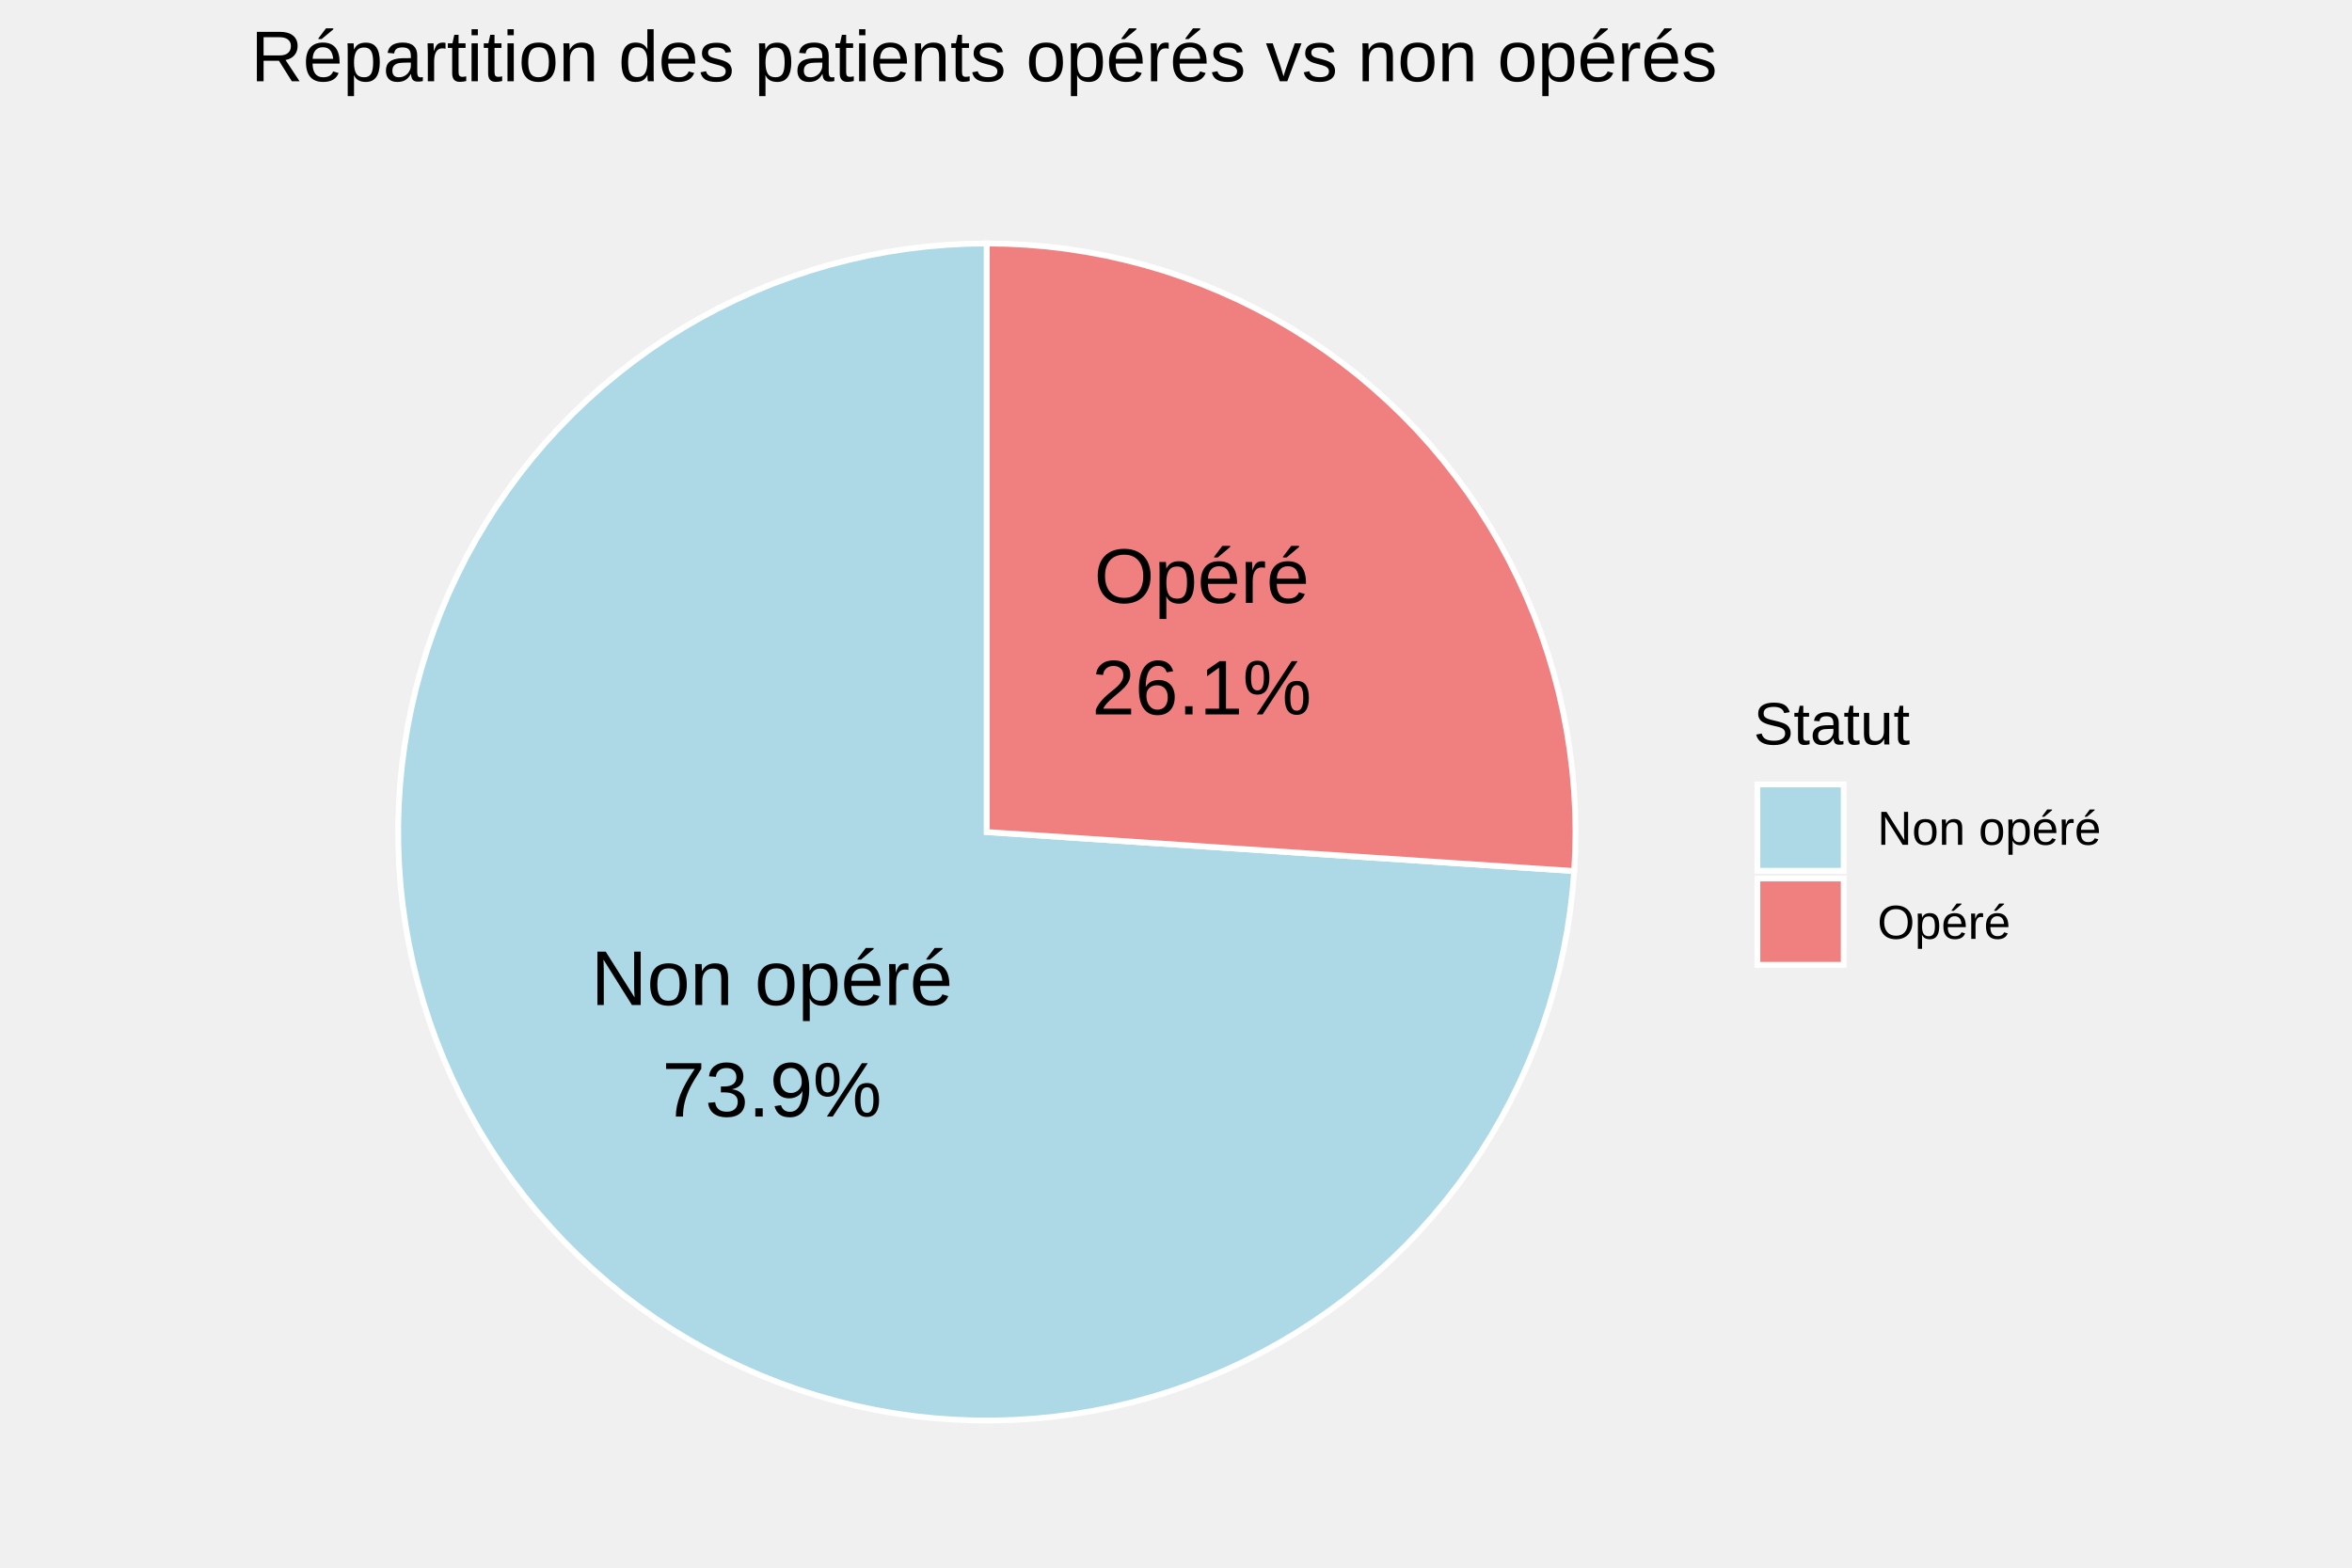
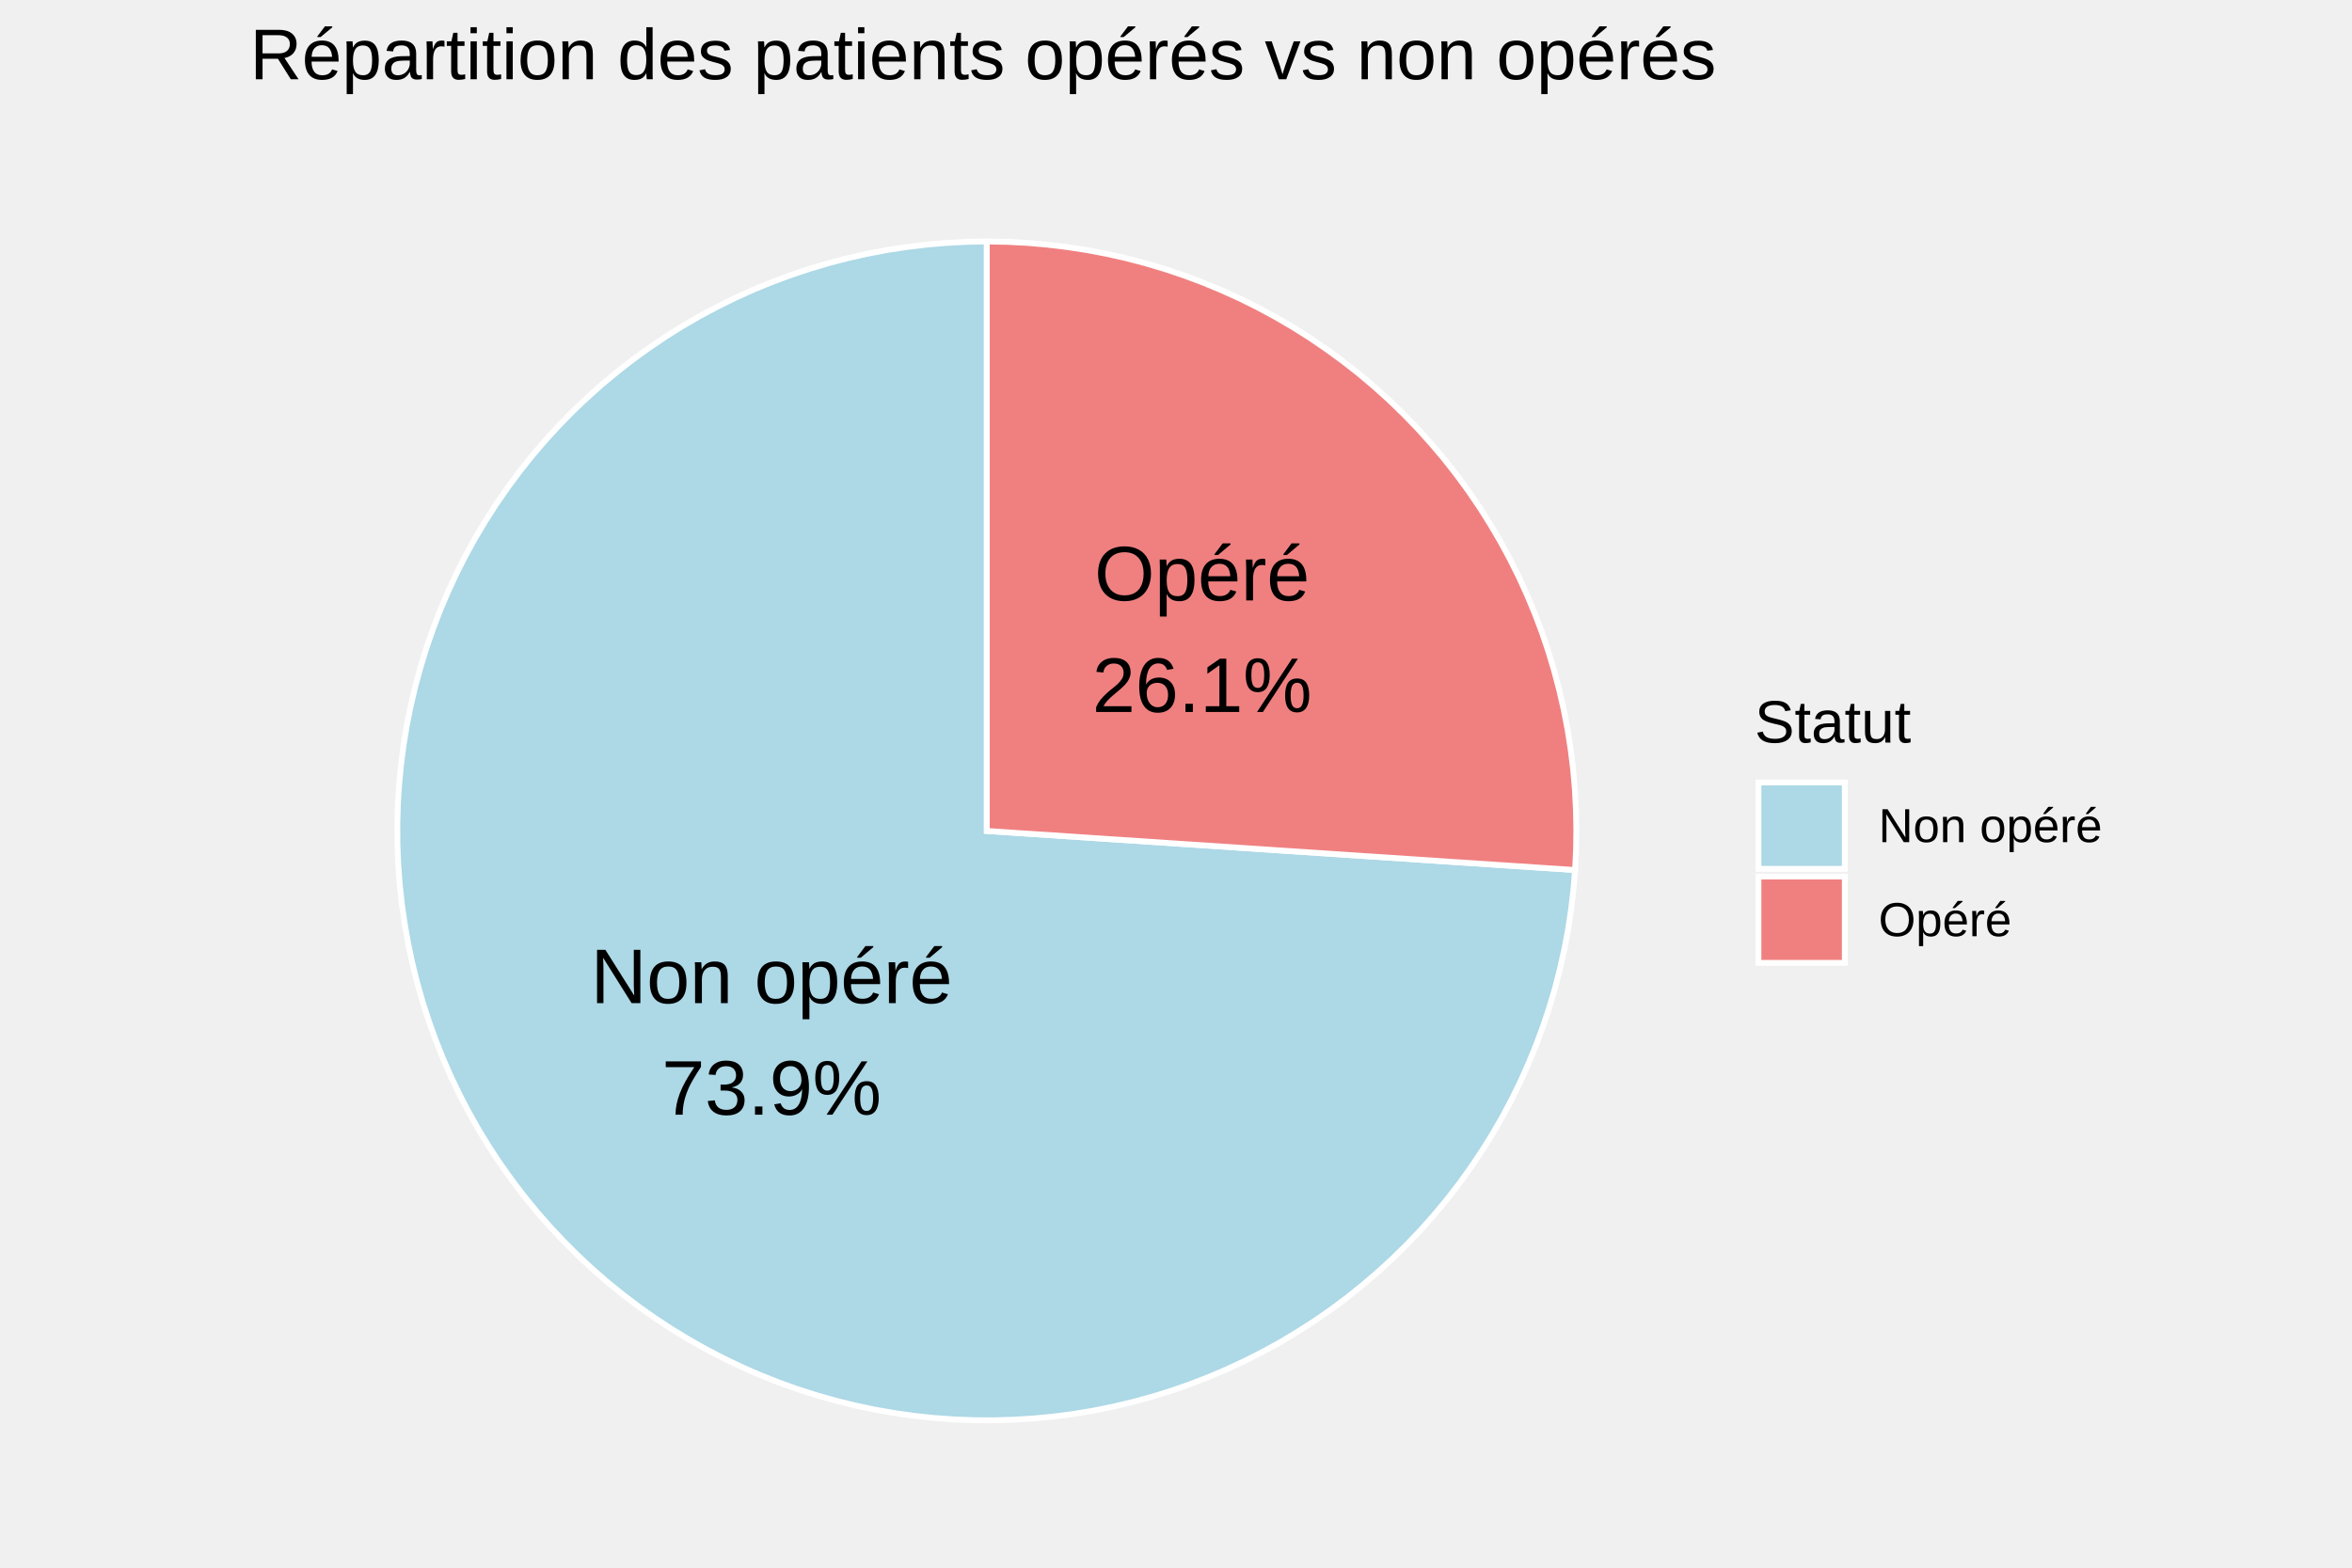
<svg xmlns="http://www.w3.org/2000/svg" width="432.00pt" height="288.00pt" viewBox="0 0 432.00 288.00">
  <g class="svglite">
    <defs>
      <style type="text/css">
    .svglite line, .svglite polyline, .svglite polygon, .svglite path, .svglite rect, .svglite circle {
      fill: none;
      stroke: #000000;
      stroke-linecap: round;
      stroke-linejoin: round;
      stroke-miterlimit: 10.00;
    }
    .svglite text {
      white-space: pre;
    }
    .svglite g.glyphgroup path {
      fill: inherit;
      stroke: none;
    }
  </style>
    </defs>
    <rect width="100%" height="100%" style="stroke: none; fill: none;" />
    <defs>
      <clipPath id="cpMC4wMHw0MzIuMDB8MC4wMHwyODguMDA=">
        <rect x="0.00" y="0.00" width="432.00" height="288.00" />
      </clipPath>
    </defs>
    <g clip-path="url(#cpMC4wMHw0MzIuMDB8MC4wMHwyODguMDA=)">
</g>
    <defs>
-       <clipPath id="cpNDYuMTB8Mzg1LjkwfDAuMDB8Mjg4LjAw">
-         <rect x="46.10" y="0.00" width="339.79" height="288.00" />
+       <clipPath id="cpNDUuOTF8MzE2LjYwfDE3LjMwfDI4OC4wMA==">
+         <rect x="45.91" y="17.30" width="270.70" height="270.70" />
      </clipPath>
    </defs>
-     <g clip-path="url(#cpNDYuMTB8Mzg1LjkwfDAuMDB8Mjg4LjAw)">
-       <rect x="46.10" y="0.00" width="339.79" height="288.00" style="stroke-width: 0.00; stroke: none;" />
+     <g clip-path="url(#cpNDUuOTF8MzE2LjYwfDE3LjMwfDI4OC4wMA==)">
+       <polygon points="181.25,152.65 181.25,148.92 181.25,145.18 181.25,141.45 181.25,137.72 181.25,133.98 181.25,130.25 181.25,126.51 181.25,122.78 181.25,119.05 181.25,115.31 181.25,111.58 181.25,107.85 181.25,104.11 181.25,100.38 181.25,96.64 181.25,92.91 181.25,89.18 181.25,85.44 181.25,81.71 181.25,77.98 181.25,74.24 181.25,70.51 181.25,66.77 181.25,63.04 181.25,59.31 181.25,55.57 181.25,51.84 181.25,48.11 181.25,44.37 177.58,44.43 173.92,44.62 170.26,44.93 166.61,45.37 162.98,45.92 159.37,46.61 155.79,47.41 152.24,48.33 148.72,49.38 145.23,50.54 141.79,51.82 138.40,53.21 135.05,54.72 131.76,56.35 128.52,58.08 125.34,59.92 122.23,61.87 119.19,63.93 116.21,66.08 113.32,68.34 110.50,70.69 107.76,73.14 105.10,75.67 102.54,78.30 100.06,81.01 97.68,83.80 95.39,86.68 93.21,89.63 91.12,92.65 89.14,95.74 87.26,98.90 85.49,102.11 83.83,105.39 82.29,108.72 80.85,112.10 79.54,115.53 78.34,119.00 77.26,122.51 76.29,126.05 75.45,129.62 74.73,133.23 74.13,136.85 73.66,140.49 73.31,144.14 73.08,147.81 72.98,151.48 73.00,155.15 73.15,158.82 73.42,162.48 73.82,166.13 74.34,169.77 74.98,173.38 75.74,176.97 76.63,180.54 77.63,184.07 78.76,187.56 80.00,191.02 81.36,194.43 82.83,197.79 84.42,201.10 86.12,204.36 87.93,207.56 89.84,210.69 91.86,213.75 93.99,216.75 96.21,219.67 98.53,222.52 100.95,225.28 103.46,227.96 106.06,230.56 108.74,233.06 111.51,235.48 114.36,237.79 117.28,240.01 120.28,242.13 123.35,244.15 126.49,246.06 129.68,247.86 132.94,249.55 136.25,251.14 139.62,252.61 143.03,253.96 146.49,255.20 149.99,256.32 153.52,257.32 157.08,258.20 160.68,258.96 164.29,259.59 167.93,260.11 171.58,260.50 175.24,260.76 178.91,260.90 182.58,260.92 186.25,260.81 189.92,260.58 193.57,260.23 197.21,259.75 200.84,259.15 204.43,258.42 208.01,257.57 211.55,256.61 215.06,255.52 218.53,254.31 221.95,252.99 225.33,251.55 228.66,250.00 231.93,248.34 235.15,246.57 238.30,244.68 241.39,242.70 244.41,240.61 247.35,238.42 250.22,236.12 253.01,233.74 255.72,231.26 258.34,228.69 260.88,226.03 263.32,223.29 265.67,220.47 267.92,217.57 270.07,214.59 272.12,211.54 274.06,208.43 275.90,205.25 277.63,202.01 279.25,198.71 280.75,195.36 282.14,191.97 283.42,188.52 284.58,185.04 285.62,181.52 286.53,177.96 287.33,174.38 288.01,170.77 288.56,167.14 288.99,163.49 289.30,159.83 285.57,159.58 281.84,159.34 278.12,159.09 274.39,158.84 270.67,158.59 266.94,158.35 263.22,158.10 259.49,157.85 255.77,157.60 252.04,157.36 248.31,157.11 244.59,156.86 240.86,156.61 237.14,156.37 233.41,156.12 229.69,155.87 225.96,155.62 222.24,155.37 218.51,155.13 214.78,154.88 211.06,154.63 207.33,154.38 203.61,154.14 199.88,153.89 196.16,153.64 192.43,153.39 188.71,153.15 184.98,152.90 181.25,152.65 " style="stroke-width: 1.07; stroke: #FFFFFF; stroke-linecap: butt; stroke-linejoin: miter; fill: #ADD8E6;" />
+       <polygon points="181.25,152.65 184.98,152.90 188.71,153.15 192.43,153.39 196.16,153.64 199.88,153.89 203.61,154.14 207.33,154.38 211.06,154.63 214.78,154.88 218.51,155.13 222.24,155.37 225.96,155.62 229.69,155.87 233.41,156.12 237.14,156.37 240.86,156.61 244.59,156.86 248.31,157.11 252.04,157.36 255.77,157.60 259.49,157.85 263.22,158.10 266.94,158.35 270.67,158.59 274.39,158.84 278.12,159.09 281.84,159.34 285.57,159.58 289.30,159.83 289.48,156.14 289.53,152.45 289.46,148.76 289.27,145.07 288.95,141.39 288.50,137.73 287.93,134.08 287.23,130.45 286.41,126.85 285.47,123.28 284.41,119.74 283.23,116.24 281.93,112.79 280.51,109.38 278.98,106.02 277.33,102.71 275.57,99.46 273.70,96.28 271.73,93.16 269.65,90.11 267.46,87.13 265.18,84.23 262.79,81.41 260.32,78.67 257.75,76.02 255.09,73.45 252.35,70.98 249.52,68.60 246.61,66.32 243.63,64.15 240.58,62.07 237.46,60.10 234.27,58.24 231.02,56.48 227.71,54.84 224.35,53.32 220.93,51.90 217.47,50.61 213.97,49.43 210.43,48.38 206.86,47.44 203.26,46.63 199.63,45.94 195.98,45.38 192.31,44.94 188.63,44.62 184.95,44.43 181.25,44.37 181.25,48.11 181.25,51.84 181.25,55.57 181.25,59.31 181.25,63.04 181.25,66.77 181.25,70.51 181.25,74.24 181.25,77.98 181.25,81.71 181.25,85.44 181.25,89.18 181.25,92.91 181.25,96.64 181.25,100.38 181.25,104.11 181.25,107.85 181.25,111.58 181.25,115.31 181.25,119.05 181.25,122.78 181.25,126.51 181.25,130.25 181.25,133.98 181.25,137.72 181.25,141.45 181.25,145.18 181.25,148.92 181.25,152.65 " style="stroke-width: 1.07; stroke: #FFFFFF; stroke-linecap: butt; stroke-linejoin: miter; fill: #F08080;" />
+       <text x="141.72" y="184.29" text-anchor="middle" style="font-size: 14.23px; font-family: &quot;Arimo&quot;;" textLength="66.39px" lengthAdjust="spacingAndGlyphs">Non opéré</text>
+       <text x="141.72" y="204.78" text-anchor="middle" style="font-size: 14.23px; font-family: &quot;Arimo&quot;;" textLength="40.31px" lengthAdjust="spacingAndGlyphs">73.9%</text>
+       <text x="220.79" y="110.31" text-anchor="middle" style="font-size: 14.23px; font-family: &quot;Arimo&quot;;" textLength="39.52px" lengthAdjust="spacingAndGlyphs">Opéré</text>
+       <text x="220.79" y="130.80" text-anchor="middle" style="font-size: 14.23px; font-family: &quot;Arimo&quot;;" textLength="40.31px" lengthAdjust="spacingAndGlyphs">26.1%</text>
    </g>
    <g clip-path="url(#cpMC4wMHw0MzIuMDB8MC4wMHwyODguMDA=)">
- </g>
-     <defs>
-       <clipPath id="cpNDYuMTB8MzE2LjQxfDE3LjcwfDI4OC4wMA==">
-         <rect x="46.10" y="17.70" width="270.30" height="270.30" />
-       </clipPath>
-     </defs>
-     <g clip-path="url(#cpNDYuMTB8MzE2LjQxfDE3LjcwfDI4OC4wMA==)">
-       <polygon points="181.25,152.85 181.25,149.12 181.25,145.39 181.25,141.66 181.25,137.94 181.25,134.21 181.25,130.48 181.25,126.75 181.25,123.02 181.25,119.29 181.25,115.57 181.25,111.84 181.25,108.11 181.25,104.38 181.25,100.65 181.25,96.92 181.25,93.20 181.25,89.47 181.25,85.74 181.25,82.01 181.25,78.28 181.25,74.55 181.25,70.83 181.25,67.10 181.25,63.37 181.25,59.64 181.25,55.91 181.25,52.18 181.25,48.46 181.25,44.73 177.59,44.79 173.93,44.98 170.27,45.29 166.63,45.72 163.01,46.28 159.41,46.96 155.83,47.76 152.28,48.68 148.76,49.73 145.29,50.89 141.85,52.16 138.46,53.56 135.12,55.07 131.83,56.69 128.60,58.42 125.42,60.26 122.32,62.20 119.28,64.25 116.31,66.41 113.42,68.66 110.60,71.01 107.87,73.45 105.22,75.98 102.65,78.61 100.18,81.31 97.80,84.10 95.52,86.97 93.34,89.92 91.25,92.93 89.27,96.02 87.40,99.17 85.63,102.39 83.98,105.66 82.43,108.98 81.00,112.36 79.69,115.78 78.49,119.25 77.41,122.75 76.45,126.29 75.61,129.86 74.89,133.45 74.29,137.07 73.82,140.70 73.47,144.35 73.24,148.01 73.14,151.68 73.16,155.35 73.31,159.01 73.58,162.67 73.97,166.31 74.49,169.94 75.13,173.55 75.90,177.14 76.78,180.69 77.79,184.22 78.91,187.71 80.15,191.16 81.51,194.57 82.98,197.93 84.56,201.23 86.26,204.48 88.06,207.67 89.98,210.80 91.99,213.86 94.11,216.85 96.33,219.77 98.65,222.61 101.07,225.37 103.57,228.05 106.17,230.64 108.85,233.14 111.61,235.55 114.45,237.87 117.38,240.08 120.37,242.20 123.43,244.21 126.57,246.12 129.76,247.92 133.01,249.61 136.32,251.19 139.68,252.66 143.09,254.01 146.54,255.25 150.03,256.36 153.56,257.36 157.12,258.24 160.71,259.00 164.32,259.64 167.95,260.15 171.59,260.54 175.25,260.80 178.91,260.94 182.58,260.96 186.25,260.85 189.91,260.62 193.55,260.27 197.19,259.79 200.81,259.19 204.40,258.46 207.97,257.62 211.51,256.65 215.01,255.57 218.47,254.36 221.89,253.04 225.27,251.61 228.59,250.06 231.86,248.40 235.07,246.63 238.22,244.75 241.30,242.76 244.31,240.68 247.26,238.49 250.12,236.20 252.91,233.82 255.61,231.34 258.23,228.78 260.76,226.12 263.20,223.38 265.54,220.56 267.79,217.67 269.94,214.70 271.99,211.65 273.93,208.54 275.76,205.37 277.49,202.14 279.10,198.84 280.61,195.50 282.00,192.11 283.27,188.67 284.43,185.19 285.46,181.67 286.38,178.12 287.18,174.54 287.85,170.94 288.40,167.31 288.83,163.67 289.14,160.02 285.42,159.77 281.70,159.53 277.98,159.28 274.26,159.03 270.54,158.78 266.82,158.54 263.10,158.29 259.38,158.04 255.66,157.79 251.94,157.55 248.22,157.30 244.50,157.05 240.78,156.81 237.06,156.56 233.34,156.31 229.62,156.06 225.90,155.82 222.18,155.57 218.46,155.32 214.74,155.07 211.02,154.83 207.30,154.58 203.57,154.33 199.85,154.09 196.13,153.84 192.41,153.59 188.69,153.34 184.97,153.10 181.25,152.85 " style="stroke-width: 1.07; stroke: #FFFFFF; stroke-linecap: butt; stroke-linejoin: miter; fill: #ADD8E6;" />
-       <polygon points="181.25,152.85 184.97,153.10 188.69,153.34 192.41,153.59 196.13,153.84 199.85,154.09 203.57,154.33 207.30,154.58 211.02,154.83 214.74,155.07 218.46,155.32 222.18,155.57 225.90,155.82 229.62,156.06 233.34,156.31 237.06,156.56 240.78,156.81 244.50,157.05 248.22,157.30 251.94,157.55 255.66,157.79 259.38,158.04 263.10,158.29 266.82,158.54 270.54,158.78 274.26,159.03 277.98,159.28 281.70,159.53 285.42,159.77 289.14,160.02 289.32,156.34 289.38,152.65 289.31,148.96 289.11,145.28 288.79,141.61 288.34,137.95 287.77,134.30 287.08,130.68 286.26,127.09 285.32,123.52 284.26,119.99 283.08,116.49 281.78,113.04 280.37,109.64 278.83,106.28 277.19,102.98 275.43,99.74 273.57,96.56 271.59,93.44 269.52,90.40 267.33,87.43 265.05,84.53 262.68,81.71 260.20,78.97 257.64,76.33 254.98,73.77 252.24,71.30 249.42,68.92 246.52,66.65 243.54,64.47 240.49,62.40 237.37,60.43 234.19,58.57 230.94,56.82 227.64,55.18 224.28,53.66 220.87,52.25 217.42,50.96 213.93,49.78 210.39,48.73 206.82,47.80 203.23,46.98 199.60,46.30 195.96,45.73 192.30,45.29 188.62,44.98 184.94,44.79 181.25,44.73 181.25,48.46 181.25,52.18 181.25,55.91 181.25,59.64 181.25,63.37 181.25,67.10 181.25,70.83 181.25,74.55 181.25,78.28 181.25,82.01 181.25,85.74 181.25,89.47 181.25,93.20 181.25,96.92 181.25,100.65 181.25,104.38 181.25,108.11 181.25,111.84 181.25,115.57 181.25,119.29 181.25,123.02 181.25,126.75 181.25,130.48 181.25,134.21 181.25,137.94 181.25,141.66 181.25,145.39 181.25,149.12 181.25,152.85 " style="stroke-width: 1.07; stroke: #FFFFFF; stroke-linecap: butt; stroke-linejoin: miter; fill: #F08080;" />
-       <text x="141.78" y="184.63" text-anchor="middle" style="font-size: 14.23px; font-family: &quot;Arial&quot;;" textLength="66.39px" lengthAdjust="spacingAndGlyphs">Non opéré</text>
-       <text x="141.78" y="205.12" text-anchor="middle" style="font-size: 14.23px; font-family: &quot;Arial&quot;;" textLength="40.31px" lengthAdjust="spacingAndGlyphs">73.9%</text>
-       <text x="220.73" y="110.76" text-anchor="middle" style="font-size: 14.23px; font-family: &quot;Arial&quot;;" textLength="39.52px" lengthAdjust="spacingAndGlyphs">Opéré</text>
-       <text x="220.73" y="131.25" text-anchor="middle" style="font-size: 14.23px; font-family: &quot;Arial&quot;;" textLength="40.31px" lengthAdjust="spacingAndGlyphs">26.1%</text>
-     </g>
-     <g clip-path="url(#cpMC4wMHw0MzIuMDB8MC4wMHwyODguMDA=)">
-       <text x="322.07" y="136.77" style="font-size: 11.00px; font-family: &quot;Arial&quot;;" textLength="28.78px" lengthAdjust="spacingAndGlyphs">Statut</text>
-       <rect x="322.78" y="144.11" width="15.86" height="15.86" style="stroke-width: 1.07; stroke: #FFFFFF; stroke-linecap: butt; stroke-linejoin: miter; fill: #ADD8E6;" />
-       <rect x="322.78" y="161.39" width="15.86" height="15.86" style="stroke-width: 1.07; stroke: #FFFFFF; stroke-linecap: butt; stroke-linejoin: miter; fill: #F08080;" />
-       <text x="344.83" y="155.20" style="font-size: 8.80px; font-family: &quot;Arial&quot;;" textLength="41.06px" lengthAdjust="spacingAndGlyphs">Non opéré</text>
-       <text x="344.83" y="172.48" style="font-size: 8.80px; font-family: &quot;Arial&quot;;" textLength="24.44px" lengthAdjust="spacingAndGlyphs">Opéré</text>
-       <text x="46.10" y="14.93" style="font-size: 13.20px; font-family: &quot;Arial&quot;;" textLength="268.86px" lengthAdjust="spacingAndGlyphs">Répartition des patients opérés vs non opérés</text>
+       <text x="322.27" y="136.42" style="font-size: 11.00px; font-family: &quot;Arimo&quot;;" textLength="28.78px" lengthAdjust="spacingAndGlyphs">Statut</text>
+       <rect x="322.98" y="143.75" width="15.86" height="15.86" style="stroke-width: 1.07; stroke: #FFFFFF; stroke-linecap: butt; stroke-linejoin: miter; fill: #ADD8E6;" />
+       <rect x="322.98" y="161.03" width="15.86" height="15.86" style="stroke-width: 1.07; stroke: #FFFFFF; stroke-linecap: butt; stroke-linejoin: miter; fill: #F08080;" />
+       <text x="345.03" y="154.71" style="font-size: 8.80px; font-family: &quot;Arimo&quot;;" textLength="41.06px" lengthAdjust="spacingAndGlyphs">Non opéré</text>
+       <text x="345.03" y="171.99" style="font-size: 8.80px; font-family: &quot;Arimo&quot;;" textLength="24.44px" lengthAdjust="spacingAndGlyphs">Opéré</text>
+       <text x="45.91" y="14.56" style="font-size: 13.20px; font-family: &quot;Arimo&quot;;" textLength="268.86px" lengthAdjust="spacingAndGlyphs">Répartition des patients opérés vs non opérés</text>
    </g>
  </g>
</svg>
